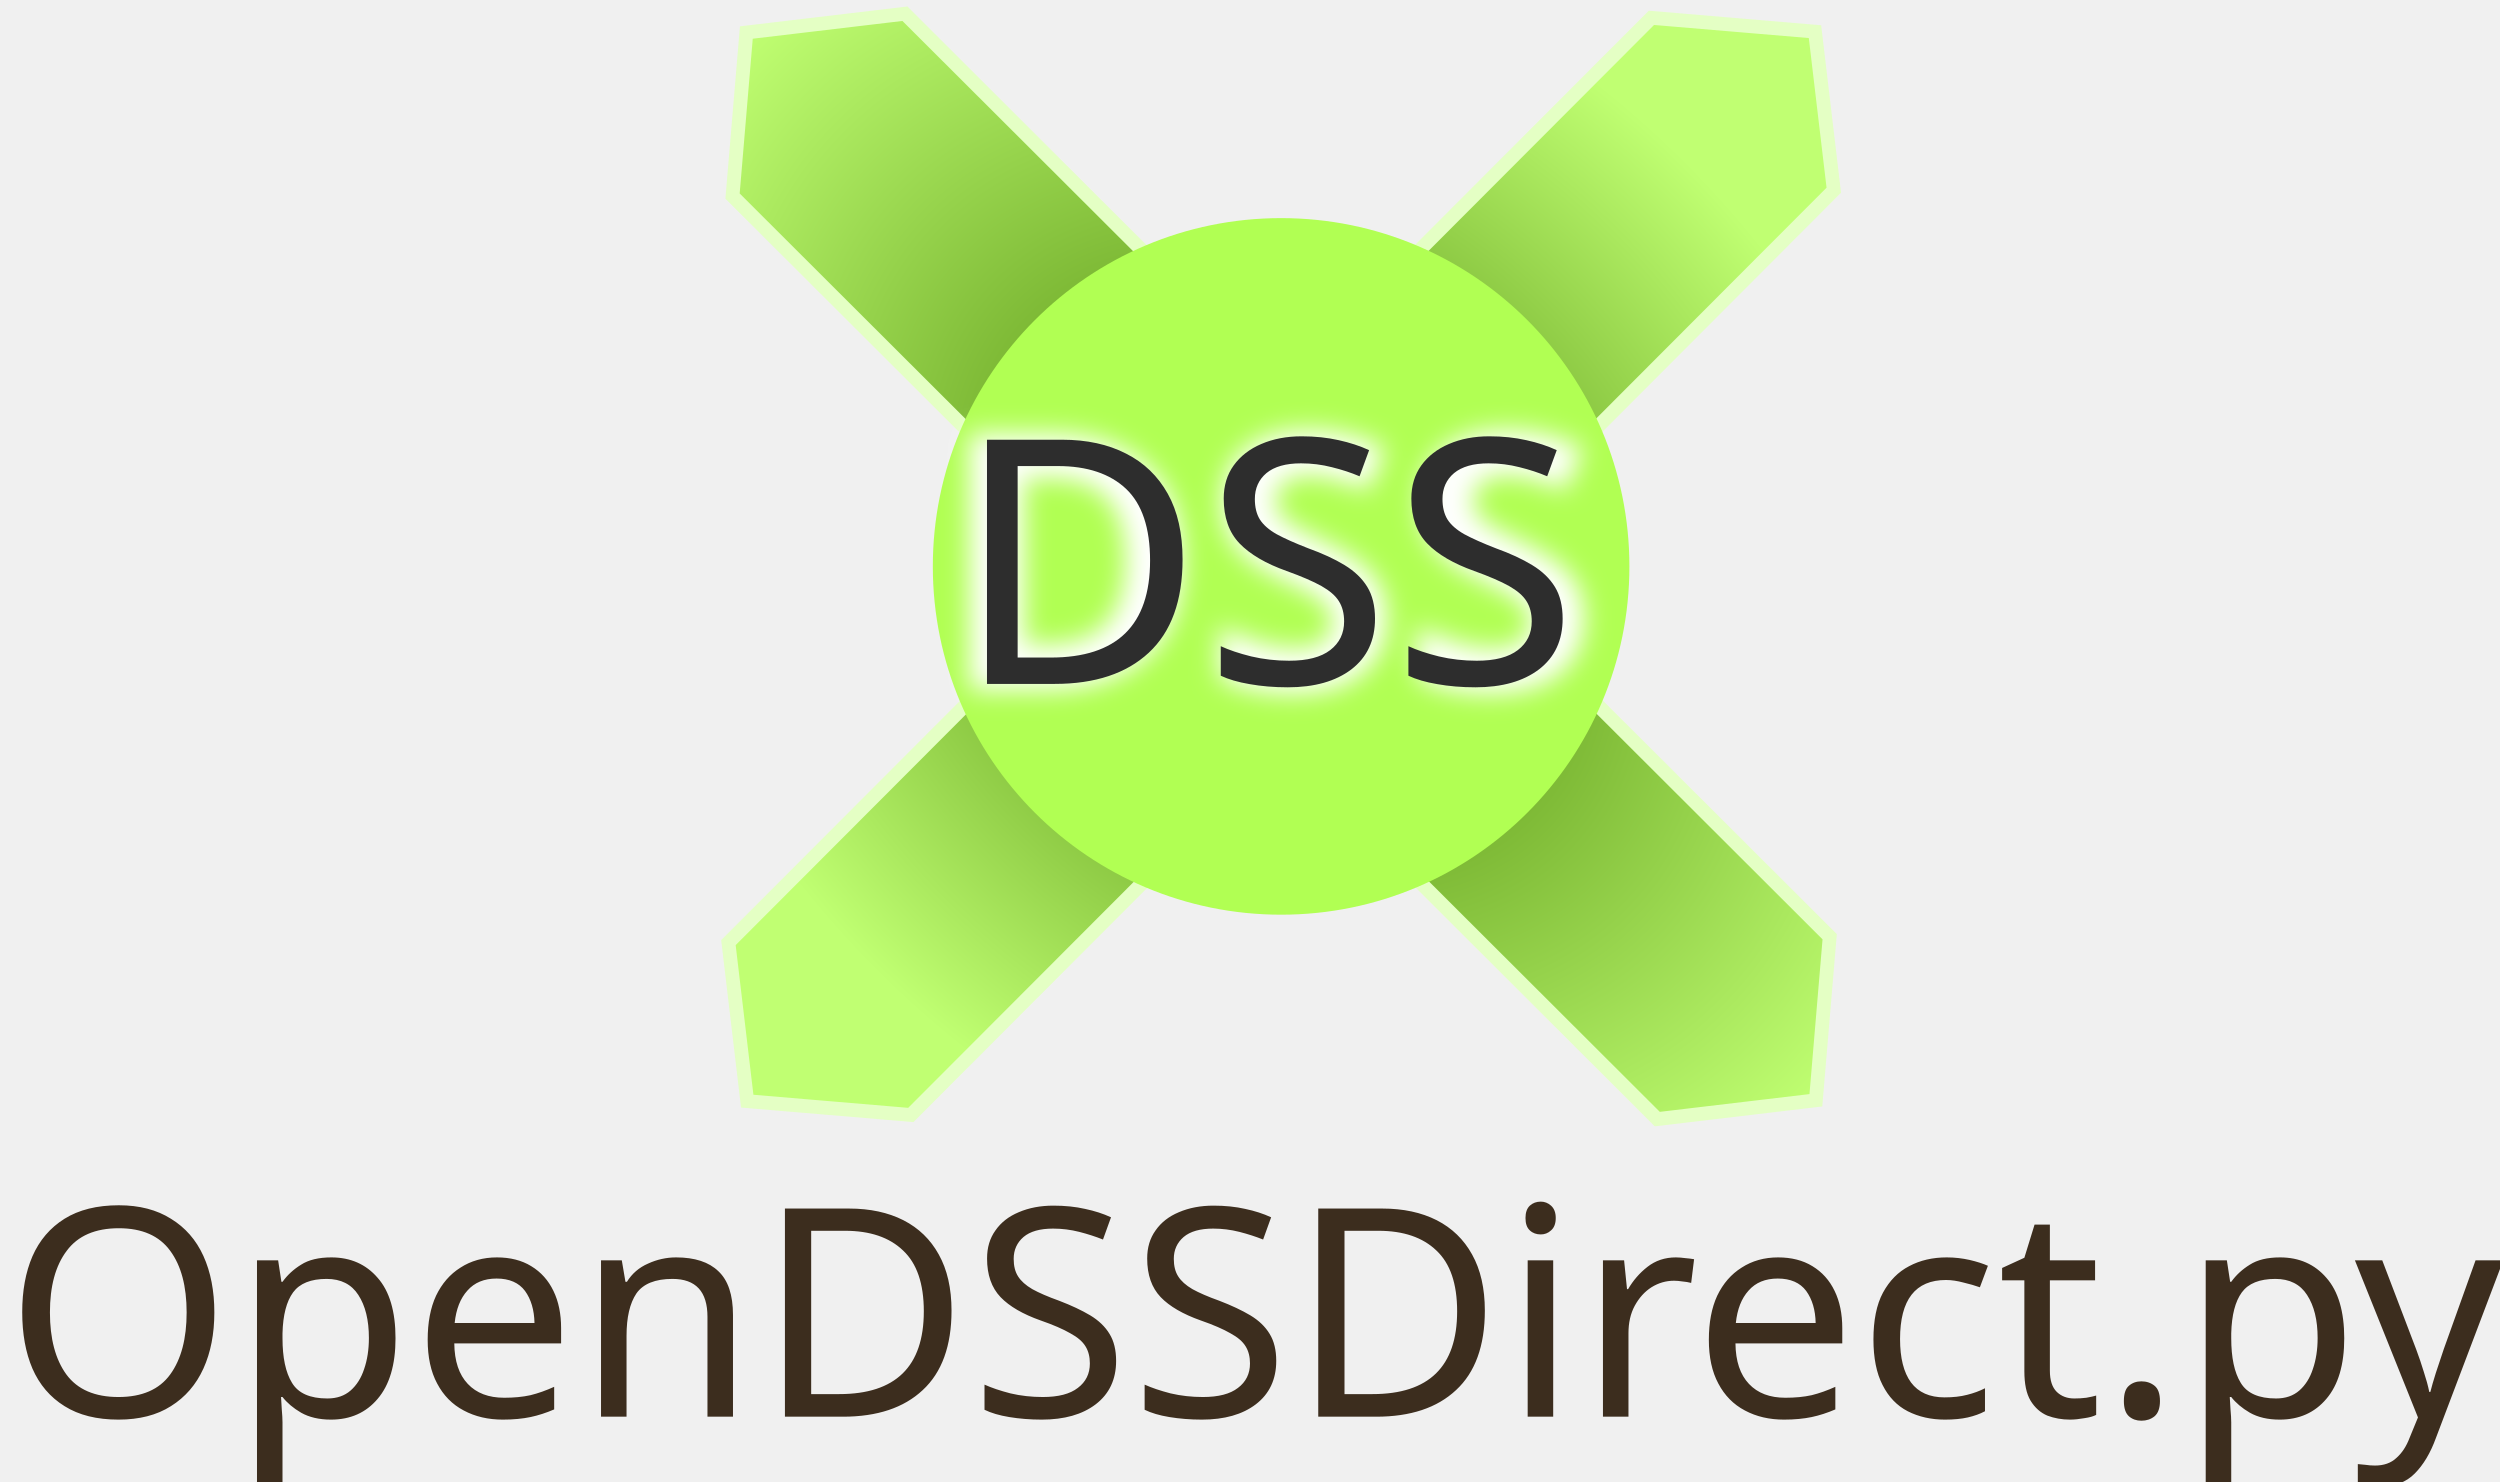
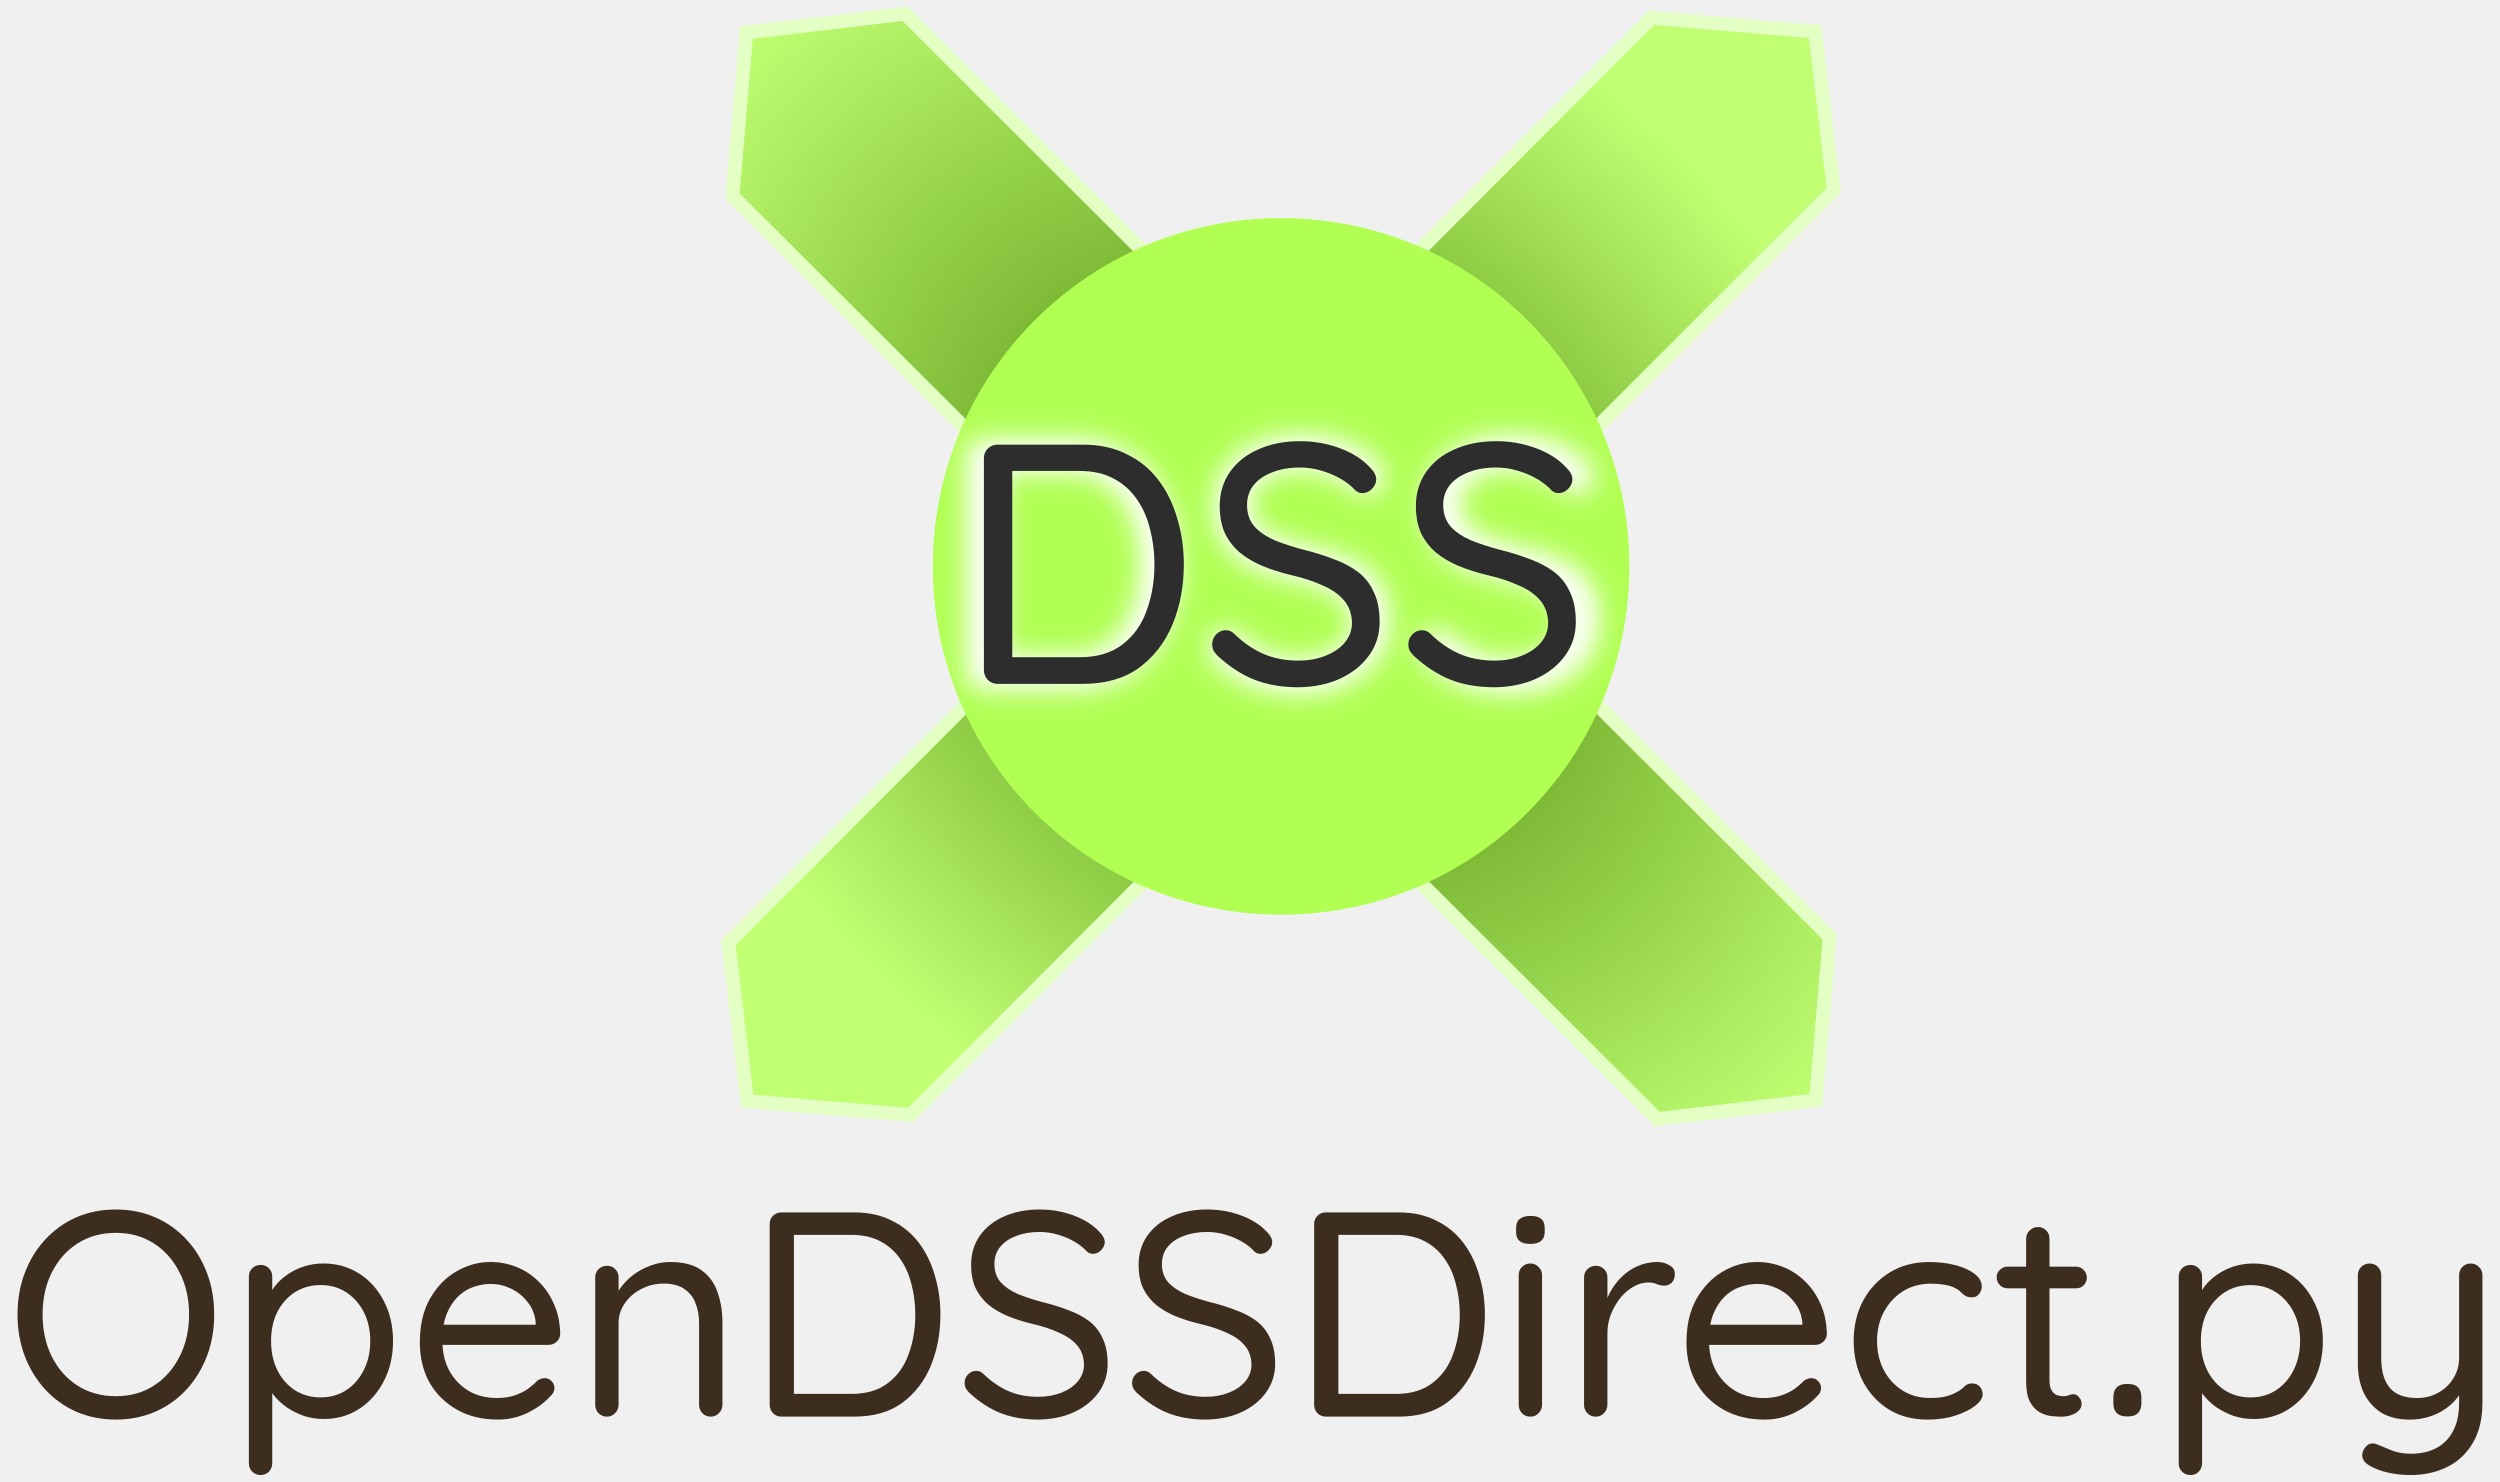
<svg xmlns="http://www.w3.org/2000/svg" xmlns:xlink="http://www.w3.org/1999/xlink" width="405" height="240" viewBox="0 0 107.156 63.5" version="1.1" id="svg8" xml:space="preserve">
  <defs id="defs2">
+     <rect x="82.864" y="118.643" width="68.899" height="48.397" id="rect1272" />
+     <marker style="overflow:visible" id="Arrow2Mstart" refX="0" refY="0" orient="auto">
+       <path transform="scale(0.6)" d="M 8.719,4.034 -2.207,0.016 8.719,-4.002 c -1.745,2.372 -1.735,5.617 -6e-7,8.035 z" style="fill-rule:evenodd;stroke-width:0.625;stroke-linejoin:round" id="path4034" />
+     </marker>
+     <marker style="overflow:visible" id="Arrow2Mend" refX="0" refY="0" orient="auto">
+       <path transform="scale(-0.6)" d="M 8.719,4.034 -2.207,0.016 8.719,-4.002 c -1.745,2.372 -1.735,5.617 -6e-7,8.035 z" style="fill-rule:evenodd;stroke-width:0.625;stroke-linejoin:round" id="path4037" />
+     </marker>
+     <marker style="overflow:visible" id="Arrow2Mendv" refX="0" refY="0" orient="auto">
+       <path transform="scale(-0.6)" d="M 8.719,4.034 -2.207,0.016 8.719,-4.002 c -1.745,2.372 -1.735,5.617 -6e-7,8.035 z" style="fill:#d1a600;fill-rule:evenodd;stroke:#d1a600;stroke-width:0.625;stroke-linejoin:round" id="path5447" />
+     </marker>
+     <marker style="overflow:visible" id="marker5476" refX="0" refY="0" orient="auto">
+       <path transform="scale(-0.6)" d="M 8.719,4.034 -2.207,0.016 8.719,-4.002 c -1.745,2.372 -1.735,5.617 -6e-7,8.035 z" style="fill:#d1a600;fill-rule:evenodd;stroke:#d1a600;stroke-width:0.625;stroke-linejoin:round" id="path5474" />
+     </marker>
+     <marker style="overflow:visible" id="marker5480" refX="0" refY="0" orient="auto">
+       <path transform="scale(-0.6)" d="M 8.719,4.034 -2.207,0.016 8.719,-4.002 c -1.745,2.372 -1.735,5.617 -6e-7,8.035 z" style="fill:#d1a600;fill-rule:evenodd;stroke:#d1a600;stroke-width:0.625;stroke-linejoin:round" id="path5478" />
+     </marker>
+     <marker style="overflow:visible" id="marker5484" refX="0" refY="0" orient="auto">
+       <path transform="scale(0.6)" d="M 8.719,4.034 -2.207,0.016 8.719,-4.002 c -1.745,2.372 -1.735,5.617 -6e-7,8.035 z" style="fill-rule:evenodd;stroke-width:0.625;stroke-linejoin:round" id="path5482" />
+     </marker>
+     <marker style="overflow:visible" id="marker5488" refX="0" refY="0" orient="auto">
+       <path transform="scale(-0.6)" d="M 8.719,4.034 -2.207,0.016 8.719,-4.002 c -1.745,2.372 -1.735,5.617 -6e-7,8.035 z" style="fill-rule:evenodd;stroke-width:0.625;stroke-linejoin:round" id="path5486" />
+     </marker>
+     <marker style="overflow:visible" id="marker5492" refX="0" refY="0" orient="auto">
+       <path transform="scale(0.6)" d="M 8.719,4.034 -2.207,0.016 8.719,-4.002 c -1.745,2.372 -1.735,5.617 -6e-7,8.035 z" style="fill-rule:evenodd;stroke-width:0.625;stroke-linejoin:round" id="path5490" />
+     </marker>
+     <marker style="overflow:visible" id="marker5496" refX="0" refY="0" orient="auto">
+       <path transform="scale(-0.6)" d="M 8.719,4.034 -2.207,0.016 8.719,-4.002 c -1.745,2.372 -1.735,5.617 -6e-7,8.035 z" style="fill-rule:evenodd;stroke-width:0.625;stroke-linejoin:round" id="path5494" />
+     </marker>
    <radialGradient xlink:href="#linearGradient1793" id="radialGradient2136" gradientUnits="userSpaceOnUse" gradientTransform="matrix(0.5017868,0.5009626,-0.3800774,0.380703,282.9429,-213.4537)" cx="-131.185" cy="67.3" fx="-131.185" fy="67.3" r="73.307" />
    <linearGradient id="linearGradient1793">
      <stop style="stop-color:#467f03;stop-opacity:1" offset="0" id="stop1789" />
      <stop style="stop-color:#c0ff72;stop-opacity:1" offset="1" id="stop1791" />
    </linearGradient>
    <filter style="color-interpolation-filters:sRGB" id="filter1701" x="-0.049" width="1.098" y="-0.119" height="1.239">
      <feGaussianBlur stdDeviation="1.319" id="feGaussianBlur1703" />
    </filter>
+     <rect x="82.864" y="118.643" width="66.817" height="50.264" id="rect1317" />
+     <rect x="82.864" y="118.643" width="66.817" height="50.264" id="rect1078" />
+     <linearGradient id="linearGradient2795">
+       <stop style="stop-color:#b8b8b8;stop-opacity:0.498;" offset="0" id="stop2797" />
+       <stop style="stop-color:#7f7f7f;stop-opacity:0;" offset="1" id="stop2799" />
+     </linearGradient>
+     <linearGradient id="linearGradient2787">
+       <stop style="stop-color:#7f7f7f;stop-opacity:0.5;" offset="0" id="stop2789" />
+       <stop style="stop-color:#7f7f7f;stop-opacity:0;" offset="1" id="stop2791" />
+     </linearGradient>
+     <linearGradient id="linearGradient3676">
+       <stop style="stop-color:#b2b2b2;stop-opacity:0.5;" offset="0" id="stop3678" />
+       <stop style="stop-color:#b3b3b3;stop-opacity:0;" offset="1" id="stop3680" />
+     </linearGradient>
+     <linearGradient id="linearGradient3236">
+       <stop style="stop-color:#f4f4f4;stop-opacity:1" offset="0" id="stop3244" />
+       <stop style="stop-color:white;stop-opacity:1" offset="1" id="stop3240" />
+     </linearGradient>
+     <linearGradient id="linearGradient4671">
+       <stop style="stop-color:#ffd43b;stop-opacity:1;" offset="0" id="stop4673" />
+       <stop style="stop-color:#ffe873;stop-opacity:1" offset="1" id="stop4675" />
+     </linearGradient>
+     <linearGradient id="linearGradient4689">
+       <stop style="stop-color:#5a9fd4;stop-opacity:1;" offset="0" id="stop4691" />
+       <stop style="stop-color:#306998;stop-opacity:1;" offset="1" id="stop4693" />
+     </linearGradient>
+     <linearGradient x1="224.24" y1="144.757" x2="-65.309" y2="144.757" id="linearGradient2987" xlink:href="#linearGradient4671" gradientUnits="userSpaceOnUse" gradientTransform="translate(100.2702,99.61116)" />
+     <linearGradient x1="172.942" y1="77.476" x2="26.67" y2="76.313" id="linearGradient2990" xlink:href="#linearGradient4689" gradientUnits="userSpaceOnUse" gradientTransform="translate(100.2702,99.61116)" />
+     <linearGradient xlink:href="#linearGradient4671" id="linearGradient2255" gradientUnits="userSpaceOnUse" gradientTransform="matrix(0.562541,0,0,0.567972,-11.5974,-7.60954)" x1="224.24" y1="144.757" x2="-65.309" y2="144.757" />
+     <linearGradient xlink:href="#linearGradient4689" id="linearGradient2258" gradientUnits="userSpaceOnUse" gradientTransform="matrix(0.562541,0,0,0.567972,-11.5974,-7.60954)" x1="172.942" y1="76.176" x2="26.67" y2="76.313" />
+     <radialGradient xlink:href="#linearGradient2795" id="radialGradient2801" cx="61.519" cy="132.286" fx="61.519" fy="132.286" r="29.037" gradientTransform="matrix(1,0,0,0.177966,0,108.7434)" gradientUnits="userSpaceOnUse" />
  </defs>
  <g id="layer1" transform="translate(-138.9197,262.9696)">
    <g id="g2" transform="translate(0.7510911,0.2771843)">
      <text xml:space="preserve" style="font-style:normal;font-weight:normal;font-size:4.223px;line-height:125%;font-family:sans-serif;letter-spacing:0px;word-spacing:0px;fill:#000000;fill-opacity:1;stroke:none;stroke-width:0.477px;stroke-linecap:butt;stroke-linejoin:miter;stroke-opacity:1" x="114.931" y="124.487" id="text4519">
        <tspan x="114.931" y="124.487" style="font-style:normal;font-variant:normal;font-weight:normal;font-stretch:normal;font-family:'DejaVu Sans';-inkscape-font-specification:'DejaVu Sans';text-align:center;letter-spacing:-0.002px;word-spacing:-0.001px;text-anchor:middle;fill:#000000;fill-opacity:1;stroke-width:0.477px" id="tspan1228" />
      </text>
      <flowRoot transform="matrix(0.2645833,0,0,0.2645833,-20.91394,-38.58916)" xml:space="preserve" id="flowRoot5367" style="font-style:normal;font-weight:normal;font-size:40px;line-height:25px;font-family:sans-serif;letter-spacing:0px;word-spacing:0px;fill:#000000;fill-opacity:1;stroke:none;stroke-width:1px;stroke-linecap:butt;stroke-linejoin:miter;stroke-opacity:1">
        <flowRegion id="flowRegion5369">
          <rect id="rect5371" width="1177.333" height="751.048" x="-50.003" y="-77.725" />
        </flowRegion>
        <flowPara id="flowPara5373" />
      </flowRoot>
-       <text xml:space="preserve" style="font-style:normal;font-variant:normal;font-weight:normal;font-stretch:normal;font-size:12.506px;line-height:1.25;font-family:Montserrat;-inkscape-font-specification:Montserrat;text-align:start;text-anchor:start;fill:#3c2d1e;fill-opacity:1;stroke:none;stroke-width:0.313" x="138.357" y="-218.232" id="text1360">
-         <tspan x="138.357" y="-218.232" style="font-style:normal;font-variant:normal;font-weight:normal;font-stretch:normal;font-family:Quicksand;-inkscape-font-specification:'Quicksand Medium';text-align:start;text-anchor:start;fill:#3c2d1e;fill-opacity:1;stroke-width:0.313" id="tspan1356" />
-         <tspan x="138.357" y="-202.525" style="font-style:normal;font-variant:normal;font-weight:500;font-stretch:normal;font-family:Quicksand;-inkscape-font-specification:'Quicksand Medium';text-align:start;text-anchor:start;fill:#3c2d1e;fill-opacity:1;stroke-width:0.313" id="tspan1358">OpenDSSDirect.py</tspan>
-       </text>
+       <g id="text1360" style="font-size:12.506px;line-height:1.25;font-family:Montserrat;-inkscape-font-specification:Montserrat;fill:#3c2d1e;stroke-width:0.313" aria-label="&#10;OpenDSSDirect.py">
+         <path style="font-family:Quicksand;-inkscape-font-specification:'Quicksand Medium'" d="m 147.349,-206.903 q 0,0.963 -0.313,1.788 -0.313,0.813 -0.875,1.426 -0.563,0.613 -1.338,0.95 -0.775,0.338 -1.688,0.338 -0.925,0 -1.701,-0.338 -0.763,-0.338 -1.326,-0.95 -0.563,-0.613 -0.875,-1.426 -0.313,-0.825 -0.313,-1.788 0,-0.976 0.313,-1.788 0.313,-0.825 0.875,-1.426 0.563,-0.613 1.326,-0.95 0.775,-0.338 1.701,-0.338 0.913,0 1.688,0.338 0.775,0.338 1.338,0.95 0.563,0.6 0.875,1.426 0.313,0.813 0.313,1.788 z m -1.076,0 q 0,-1.026 -0.413,-1.813 -0.4,-0.788 -1.101,-1.238 -0.7,-0.45 -1.626,-0.45 -0.925,0 -1.638,0.45 -0.7,0.45 -1.101,1.238 -0.4,0.788 -0.4,1.813 0,1.013 0.4,1.813 0.4,0.788 1.101,1.238 0.713,0.45 1.638,0.45 0.925,0 1.626,-0.45 0.7,-0.45 1.101,-1.238 0.413,-0.8 0.413,-1.813 z" id="path1" />
+         <path style="font-weight:500;font-family:Quicksand;-inkscape-font-specification:'Quicksand Medium'" d="m 152.026,-209.091 q 0.85,0 1.526,0.425 0.675,0.425 1.063,1.176 0.4,0.75 0.4,1.726 0,0.963 -0.4,1.726 -0.388,0.75 -1.063,1.188 -0.663,0.425 -1.501,0.425 -0.463,0 -0.875,-0.138 -0.4,-0.15 -0.738,-0.375 -0.325,-0.238 -0.55,-0.525 -0.225,-0.3 -0.325,-0.588 l 0.275,-0.175 v 3.689 q 0,0.213 -0.138,0.363 -0.138,0.15 -0.363,0.15 -0.213,0 -0.363,-0.15 -0.138,-0.138 -0.138,-0.363 v -7.992 q 0,-0.213 0.138,-0.35 0.15,-0.15 0.363,-0.15 0.225,0 0.363,0.15 0.138,0.138 0.138,0.35 v 1.113 l -0.188,-0.1 q 0.087,-0.313 0.3,-0.6 0.225,-0.288 0.538,-0.5 0.325,-0.225 0.713,-0.35 0.4,-0.125 0.825,-0.125 z m -0.113,0.925 q -0.625,0 -1.113,0.313 -0.475,0.313 -0.75,0.85 -0.263,0.538 -0.263,1.238 0,0.688 0.263,1.238 0.275,0.55 0.75,0.863 0.488,0.313 1.113,0.313 0.625,0 1.101,-0.313 0.475,-0.313 0.75,-0.863 0.275,-0.55 0.275,-1.238 0,-0.7 -0.275,-1.238 -0.275,-0.538 -0.75,-0.85 -0.475,-0.313 -1.101,-0.313 z m 7.591,5.765 q -1.001,0 -1.751,-0.425 -0.75,-0.425 -1.176,-1.163 -0.413,-0.75 -0.413,-1.726 0,-1.088 0.425,-1.851 0.438,-0.775 1.126,-1.176 0.7,-0.413 1.476,-0.413 0.575,0 1.113,0.213 0.538,0.213 0.95,0.625 0.413,0.4 0.663,0.976 0.25,0.563 0.263,1.263 0,0.2 -0.15,0.338 -0.15,0.138 -0.35,0.138 h -4.94 l -0.225,-0.863 h 4.815 l -0.2,0.175 v -0.275 q -0.05,-0.513 -0.35,-0.875 -0.288,-0.375 -0.713,-0.575 -0.413,-0.2 -0.875,-0.2 -0.375,0 -0.75,0.138 -0.363,0.125 -0.663,0.425 -0.288,0.288 -0.475,0.75 -0.175,0.463 -0.175,1.113 0,0.725 0.288,1.276 0.3,0.55 0.825,0.875 0.525,0.313 1.226,0.313 0.438,0 0.763,-0.113 0.325,-0.113 0.563,-0.275 0.238,-0.175 0.4,-0.35 0.163,-0.113 0.313,-0.113 0.188,0 0.3,0.125 0.125,0.125 0.125,0.3 0,0.213 -0.2,0.375 -0.35,0.388 -0.95,0.688 -0.6,0.288 -1.276,0.288 z m 7.391,-6.753 q 0.85,0 1.338,0.35 0.488,0.35 0.688,0.938 0.213,0.588 0.213,1.313 v 3.514 q 0,0.213 -0.15,0.363 -0.138,0.15 -0.35,0.15 -0.213,0 -0.363,-0.15 -0.138,-0.15 -0.138,-0.363 v -3.489 q 0,-0.475 -0.15,-0.85 -0.138,-0.388 -0.475,-0.613 -0.325,-0.238 -0.9,-0.238 -0.525,0 -0.963,0.238 -0.438,0.225 -0.7,0.613 -0.263,0.375 -0.263,0.85 v 3.489 q 0,0.213 -0.15,0.363 -0.138,0.15 -0.35,0.15 -0.213,0 -0.363,-0.15 -0.138,-0.15 -0.138,-0.363 v -5.453 q 0,-0.213 0.138,-0.35 0.15,-0.15 0.363,-0.15 0.225,0 0.363,0.15 0.138,0.138 0.138,0.35 v 0.888 l -0.25,0.275 q 0.062,-0.325 0.288,-0.65 0.225,-0.338 0.563,-0.6 0.338,-0.263 0.75,-0.413 0.413,-0.163 0.863,-0.163 z m 7.892,-2.126 q 0.913,0 1.601,0.35 0.7,0.338 1.163,0.95 0.463,0.613 0.688,1.413 0.238,0.788 0.238,1.663 0,1.201 -0.413,2.201 -0.413,0.988 -1.226,1.588 -0.813,0.588 -2.051,0.588 h -3.127 q -0.213,0 -0.363,-0.15 -0.138,-0.15 -0.138,-0.363 v -7.741 q 0,-0.213 0.138,-0.35 0.15,-0.15 0.363,-0.15 z m -0.125,7.779 q 0.963,0 1.563,-0.463 0.613,-0.463 0.888,-1.238 0.288,-0.775 0.288,-1.701 0,-0.675 -0.163,-1.288 -0.15,-0.625 -0.488,-1.101 -0.325,-0.475 -0.85,-0.75 -0.513,-0.275 -1.238,-0.275 h -2.564 l 0.1,-0.1 v 7.041 l -0.075,-0.125 z m 8.029,1.101 q -0.925,0 -1.626,-0.275 -0.7,-0.275 -1.351,-0.875 -0.087,-0.087 -0.15,-0.188 -0.05,-0.113 -0.05,-0.238 0,-0.2 0.138,-0.35 0.15,-0.163 0.363,-0.163 0.175,0 0.313,0.138 0.488,0.475 1.051,0.725 0.575,0.25 1.288,0.25 0.55,0 0.988,-0.175 0.45,-0.175 0.713,-0.488 0.263,-0.313 0.263,-0.725 -0.013,-0.5 -0.3,-0.825 -0.275,-0.325 -0.775,-0.538 -0.488,-0.225 -1.138,-0.375 -0.575,-0.138 -1.063,-0.338 -0.475,-0.2 -0.825,-0.488 -0.35,-0.3 -0.55,-0.713 -0.188,-0.425 -0.188,-0.988 0,-0.713 0.375,-1.251 0.375,-0.538 1.038,-0.825 0.663,-0.3 1.526,-0.3 0.763,0 1.438,0.25 0.688,0.25 1.101,0.688 0.25,0.238 0.25,0.463 0,0.188 -0.163,0.35 -0.15,0.15 -0.35,0.15 -0.138,0 -0.25,-0.1 -0.213,-0.238 -0.538,-0.425 -0.325,-0.188 -0.713,-0.3 -0.388,-0.113 -0.775,-0.113 -0.575,0 -1.013,0.175 -0.438,0.163 -0.688,0.475 -0.238,0.3 -0.238,0.725 0,0.475 0.275,0.788 0.275,0.3 0.738,0.5 0.463,0.188 1.026,0.338 0.613,0.15 1.126,0.35 0.525,0.188 0.9,0.475 0.375,0.288 0.575,0.738 0.213,0.438 0.213,1.088 0,0.688 -0.388,1.226 -0.388,0.538 -1.063,0.85 -0.663,0.3 -1.501,0.313 z m 7.179,0 q -0.925,0 -1.626,-0.275 -0.7,-0.275 -1.351,-0.875 -0.087,-0.087 -0.15,-0.188 -0.05,-0.113 -0.05,-0.238 0,-0.2 0.138,-0.35 0.15,-0.163 0.363,-0.163 0.175,0 0.313,0.138 0.488,0.475 1.051,0.725 0.575,0.25 1.288,0.25 0.55,0 0.988,-0.175 0.45,-0.175 0.713,-0.488 0.263,-0.313 0.263,-0.725 -0.013,-0.5 -0.3,-0.825 -0.275,-0.325 -0.775,-0.538 -0.488,-0.225 -1.138,-0.375 -0.575,-0.138 -1.063,-0.338 -0.475,-0.2 -0.825,-0.488 -0.35,-0.3 -0.55,-0.713 -0.188,-0.425 -0.188,-0.988 0,-0.713 0.375,-1.251 0.375,-0.538 1.038,-0.825 0.663,-0.3 1.526,-0.3 0.763,0 1.438,0.25 0.688,0.25 1.101,0.688 0.25,0.238 0.25,0.463 0,0.188 -0.163,0.35 -0.15,0.15 -0.35,0.15 -0.138,0 -0.25,-0.1 -0.213,-0.238 -0.538,-0.425 -0.325,-0.188 -0.713,-0.3 -0.388,-0.113 -0.775,-0.113 -0.575,0 -1.013,0.175 -0.438,0.163 -0.688,0.475 -0.238,0.3 -0.238,0.725 0,0.475 0.275,0.788 0.275,0.3 0.738,0.5 0.463,0.188 1.026,0.338 0.613,0.15 1.126,0.35 0.525,0.188 0.9,0.475 0.375,0.288 0.575,0.738 0.213,0.438 0.213,1.088 0,0.688 -0.388,1.226 -0.388,0.538 -1.063,0.85 -0.663,0.3 -1.501,0.313 z m 8.254,-8.88 q 0.913,0 1.601,0.35 0.7,0.338 1.163,0.95 0.463,0.613 0.688,1.413 0.238,0.788 0.238,1.663 0,1.201 -0.413,2.201 -0.413,0.988 -1.226,1.588 -0.813,0.588 -2.051,0.588 h -3.127 q -0.213,0 -0.363,-0.15 -0.138,-0.15 -0.138,-0.363 v -7.741 q 0,-0.213 0.138,-0.35 0.15,-0.15 0.363,-0.15 z m -0.125,7.779 q 0.963,0 1.563,-0.463 0.613,-0.463 0.888,-1.238 0.288,-0.775 0.288,-1.701 0,-0.675 -0.163,-1.288 -0.15,-0.625 -0.488,-1.101 -0.325,-0.475 -0.85,-0.75 -0.513,-0.275 -1.238,-0.275 h -2.564 l 0.1,-0.1 v 7.041 l -0.075,-0.125 z m 6.266,0.463 q 0,0.213 -0.15,0.363 -0.138,0.15 -0.35,0.15 -0.225,0 -0.363,-0.15 -0.138,-0.15 -0.138,-0.363 v -5.553 q 0,-0.213 0.138,-0.35 0.15,-0.15 0.363,-0.15 0.213,0 0.35,0.15 0.15,0.138 0.15,0.35 z m -0.5,-6.891 q -0.313,0 -0.463,-0.125 -0.15,-0.125 -0.15,-0.388 v -0.175 q 0,-0.263 0.163,-0.388 0.163,-0.125 0.463,-0.125 0.3,0 0.45,0.125 0.15,0.125 0.15,0.388 v 0.175 q 0,0.263 -0.163,0.388 -0.15,0.125 -0.45,0.125 z m 2.801,7.404 q -0.213,0 -0.363,-0.15 -0.138,-0.15 -0.138,-0.363 v -5.453 q 0,-0.213 0.138,-0.35 0.15,-0.15 0.363,-0.15 0.225,0 0.363,0.15 0.138,0.138 0.138,0.35 v 1.651 l -0.15,-0.263 q 0.075,-0.388 0.263,-0.75 0.2,-0.375 0.5,-0.663 0.3,-0.3 0.688,-0.463 0.388,-0.175 0.85,-0.175 0.275,0 0.5,0.138 0.238,0.125 0.238,0.363 0,0.263 -0.138,0.388 -0.138,0.125 -0.313,0.125 -0.163,0 -0.313,-0.062 -0.15,-0.075 -0.375,-0.075 -0.313,0 -0.625,0.175 -0.3,0.163 -0.563,0.475 -0.25,0.313 -0.413,0.713 -0.15,0.388 -0.15,0.838 v 3.039 q 0,0.213 -0.15,0.363 -0.138,0.15 -0.35,0.15 z m 7.229,0.125 q -1.001,0 -1.751,-0.425 -0.75,-0.425 -1.176,-1.163 -0.413,-0.75 -0.413,-1.726 0,-1.088 0.425,-1.851 0.438,-0.775 1.126,-1.176 0.7,-0.413 1.476,-0.413 0.575,0 1.113,0.213 0.538,0.213 0.95,0.625 0.413,0.4 0.663,0.976 0.25,0.563 0.263,1.263 0,0.2 -0.15,0.338 -0.15,0.138 -0.35,0.138 h -4.94 l -0.225,-0.863 h 4.815 l -0.2,0.175 v -0.275 q -0.05,-0.513 -0.35,-0.875 -0.288,-0.375 -0.713,-0.575 -0.413,-0.2 -0.875,-0.2 -0.375,0 -0.75,0.138 -0.363,0.125 -0.663,0.425 -0.288,0.288 -0.475,0.75 -0.175,0.463 -0.175,1.113 0,0.725 0.288,1.276 0.3,0.55 0.825,0.875 0.525,0.313 1.226,0.313 0.438,0 0.763,-0.113 0.325,-0.113 0.563,-0.275 0.238,-0.175 0.4,-0.35 0.163,-0.113 0.313,-0.113 0.188,0 0.3,0.125 0.125,0.125 0.125,0.3 0,0.213 -0.2,0.375 -0.35,0.388 -0.95,0.688 -0.6,0.288 -1.276,0.288 z m 7.054,-6.753 q 0.638,0 1.151,0.138 0.513,0.138 0.813,0.375 0.3,0.238 0.3,0.538 0,0.163 -0.113,0.313 -0.113,0.15 -0.3,0.15 -0.175,0 -0.288,-0.062 -0.1,-0.062 -0.2,-0.163 -0.087,-0.1 -0.25,-0.175 -0.15,-0.087 -0.438,-0.138 -0.288,-0.05 -0.575,-0.05 -0.688,0 -1.213,0.325 -0.513,0.325 -0.813,0.875 -0.3,0.55 -0.3,1.251 0,0.7 0.288,1.251 0.288,0.55 0.8,0.875 0.513,0.325 1.188,0.325 0.438,0 0.7,-0.075 0.263,-0.075 0.438,-0.175 0.225,-0.125 0.338,-0.25 0.125,-0.125 0.325,-0.125 0.213,0 0.325,0.138 0.125,0.138 0.125,0.338 0,0.225 -0.313,0.475 -0.313,0.25 -0.85,0.425 -0.525,0.175 -1.201,0.175 -0.95,0 -1.663,-0.438 -0.713,-0.45 -1.113,-1.213 -0.388,-0.775 -0.388,-1.726 0,-0.95 0.4,-1.713 0.413,-0.763 1.138,-1.213 0.725,-0.45 1.688,-0.45 z m 3.364,0.2 h 2.939 q 0.2,0 0.325,0.138 0.138,0.138 0.138,0.325 0,0.2 -0.138,0.338 -0.125,0.125 -0.325,0.125 h -2.939 q -0.188,0 -0.325,-0.138 -0.138,-0.138 -0.138,-0.338 0,-0.188 0.138,-0.313 0.138,-0.138 0.325,-0.138 z m 1.313,-1.701 q 0.213,0 0.35,0.15 0.138,0.138 0.138,0.35 v 6.041 q 0,0.3 0.087,0.45 0.087,0.15 0.225,0.213 0.15,0.05 0.288,0.05 0.125,0 0.213,-0.037 0.1,-0.05 0.225,-0.05 0.125,0 0.225,0.125 0.113,0.113 0.113,0.3 0,0.225 -0.263,0.388 -0.263,0.15 -0.588,0.15 -0.175,0 -0.438,-0.025 -0.25,-0.025 -0.5,-0.163 -0.25,-0.138 -0.425,-0.45 -0.163,-0.325 -0.163,-0.9 v -6.091 q 0,-0.213 0.15,-0.35 0.15,-0.15 0.363,-0.15 z m 3.777,8.117 q -0.263,0 -0.413,-0.15 -0.138,-0.15 -0.138,-0.413 v -0.25 q 0,-0.275 0.138,-0.425 0.15,-0.15 0.413,-0.15 h 0.1 q 0.275,0 0.413,0.15 0.138,0.15 0.138,0.425 v 0.25 q 0,0.263 -0.138,0.413 -0.138,0.15 -0.413,0.15 z m 5.44,-6.553 q 0.85,0 1.526,0.425 0.675,0.425 1.063,1.176 0.4,0.75 0.4,1.726 0,0.963 -0.4,1.726 -0.388,0.75 -1.063,1.188 -0.663,0.425 -1.501,0.425 -0.463,0 -0.875,-0.138 -0.4,-0.15 -0.738,-0.375 -0.325,-0.238 -0.55,-0.525 -0.225,-0.3 -0.325,-0.588 l 0.275,-0.175 v 3.689 q 0,0.213 -0.138,0.363 -0.138,0.15 -0.363,0.15 -0.213,0 -0.363,-0.15 -0.138,-0.138 -0.138,-0.363 v -7.992 q 0,-0.213 0.138,-0.35 0.15,-0.15 0.363,-0.15 0.225,0 0.363,0.15 0.138,0.138 0.138,0.35 v 1.113 l -0.188,-0.1 q 0.088,-0.313 0.3,-0.6 0.225,-0.288 0.538,-0.5 0.325,-0.225 0.713,-0.35 0.4,-0.125 0.825,-0.125 z m -0.113,0.925 q -0.625,0 -1.113,0.313 -0.475,0.313 -0.75,0.85 -0.263,0.538 -0.263,1.238 0,0.688 0.263,1.238 0.275,0.55 0.75,0.863 0.488,0.313 1.113,0.313 0.625,0 1.101,-0.313 0.475,-0.313 0.75,-0.863 0.275,-0.55 0.275,-1.238 0,-0.7 -0.275,-1.238 -0.275,-0.538 -0.75,-0.85 -0.475,-0.313 -1.101,-0.313 z m 9.442,-0.925 q 0.213,0 0.35,0.15 0.15,0.138 0.15,0.35 v 5.453 q 0,1.051 -0.413,1.738 -0.413,0.7 -1.113,1.038 -0.688,0.338 -1.563,0.338 -0.488,0 -0.938,-0.1 -0.45,-0.1 -0.738,-0.263 -0.238,-0.113 -0.338,-0.288 -0.087,-0.163 -0.025,-0.35 0.087,-0.225 0.25,-0.313 0.175,-0.087 0.363,0 0.2,0.088 0.575,0.238 0.388,0.163 0.863,0.163 0.65,0 1.113,-0.25 0.463,-0.25 0.713,-0.738 0.25,-0.475 0.25,-1.188 v -0.888 l 0.15,0.313 q -0.2,0.388 -0.538,0.675 -0.338,0.288 -0.775,0.45 -0.438,0.163 -0.963,0.163 -0.713,0 -1.213,-0.3 -0.488,-0.313 -0.75,-0.85 -0.25,-0.55 -0.25,-1.263 v -3.777 q 0,-0.213 0.138,-0.35 0.15,-0.15 0.363,-0.15 0.225,0 0.363,0.15 0.138,0.138 0.138,0.35 v 3.552 q 0,0.85 0.375,1.288 0.375,0.425 1.163,0.425 0.5,0 0.9,-0.225 0.413,-0.225 0.65,-0.613 0.25,-0.4 0.25,-0.875 v -3.552 q 0,-0.213 0.138,-0.35 0.138,-0.15 0.363,-0.15 z" id="path2" />
+       </g>
      <g id="g1" transform="matrix(0.6231184,0,0,0.6231184,73.72984,-80.97699)">
        <path id="path2146" style="fill:url(#radialGradient2136);fill-opacity:1;stroke:#e4ffc4;stroke-width:0.949;stroke-miterlimit:4;stroke-dasharray:none;stroke-opacity:1" d="m 165.66,-291.569 -10.908,1.294 -0.95,11.251 25.533,25.485 -25.816,25.865 1.294,10.907 11.251,0.951 25.485,-25.533 25.865,25.816 10.908,-1.294 0.95,-11.251 -25.533,-25.485 25.816,-25.865 -1.294,-10.907 -11.251,-0.951 -25.485,25.533 z" />
        <circle style="fill:#b1ff53;fill-opacity:1;stroke-width:0.131" id="circle2148" cx="191.537" cy="-253.551" r="23.958" />
-         <text xml:space="preserve" style="font-style:normal;font-variant:normal;font-weight:normal;font-stretch:normal;font-size:36.838px;line-height:1.25;font-family:Montserrat;-inkscape-font-specification:Montserrat;fill:#ffffff;fill-opacity:1;stroke:none;stroke-width:0.921;filter:url(#filter1701)" x="-30.742" y="80.414" id="text2152" transform="matrix(0.6700822,0,0,0.6700822,188.4917,-298.9435)">
-           <tspan id="tspan2150" x="-30.742" y="80.414" style="font-style:normal;font-variant:normal;font-weight:600;font-stretch:normal;font-family:Quicksand;-inkscape-font-specification:'Quicksand Semi-Bold';fill:#ffffff;fill-opacity:1;stroke-width:0.921">DSS</tspan>
-         </text>
-         <text xml:space="preserve" style="font-style:normal;font-variant:normal;font-weight:normal;font-stretch:normal;font-size:23.509px;line-height:1.25;font-family:Montserrat;-inkscape-font-specification:Montserrat;fill:#2d2d2d;fill-opacity:1;stroke:none;stroke-width:0.588" x="169.024" y="-245.471" id="text2156">
-           <tspan id="tspan2154" x="169.024" y="-245.471" style="font-style:normal;font-variant:normal;font-weight:500;font-stretch:normal;font-family:Quicksand;-inkscape-font-specification:'Quicksand Medium';fill:#2d2d2d;fill-opacity:1;stroke-width:0.588">DSS</tspan>
-         </text>
+         <path style="font-weight:600;font-size:36.838px;line-height:1.25;font-family:Quicksand;-inkscape-font-specification:'Quicksand Semi-Bold';fill:#ffffff;stroke-width:0.921;filter:url(#filter1701)" d="m -16.891,54.628 q 2.689,0 4.752,1.031 2.063,0.995 3.426,2.8 1.4,1.768 2.1,4.126 0.7,2.321 0.7,4.936 0,3.573 -1.252,6.52 -1.252,2.91 -3.684,4.642 -2.431,1.731 -6.041,1.731 h -8.989 q -0.774,0 -1.326,-0.516 -0.553,-0.553 -0.553,-1.363 V 56.506 q 0,-0.81 0.553,-1.326 0.553,-0.553 1.326,-0.553 z m -0.368,22.25 q 2.616,0 4.236,-1.289 1.621,-1.289 2.358,-3.389 0.774,-2.137 0.774,-4.678 0,-1.879 -0.442,-3.536 -0.405,-1.695 -1.326,-2.984 -0.884,-1.326 -2.284,-2.063 -1.363,-0.774 -3.315,-0.774 h -6.962 l 0.332,-0.332 v 19.414 l -0.221,-0.368 z m 23.797,3.905 q -2.652,0 -4.715,-0.737 -2.063,-0.737 -3.942,-2.431 -0.405,-0.295 -0.626,-0.7 -0.184,-0.442 -0.184,-0.884 0,-0.7 0.516,-1.252 0.516,-0.553 1.289,-0.553 0.589,0 1.105,0.405 1.4,1.289 2.91,1.952 1.547,0.663 3.61,0.663 1.474,0 2.689,-0.479 1.252,-0.479 1.989,-1.289 0.737,-0.81 0.737,-1.879 0,-1.326 -0.774,-2.173 Q 10.407,70.542 8.97,69.989 7.57,69.4 5.581,68.995 3.739,68.663 2.265,68.074 0.829,67.484 -0.203,66.6 -1.234,65.679 -1.787,64.427 q -0.553,-1.252 -0.553,-2.91 0,-2.247 1.179,-3.868 1.179,-1.621 3.205,-2.505 2.026,-0.884 4.568,-0.884 2.321,0 4.347,0.737 2.026,0.7 3.279,1.916 0.884,0.774 0.884,1.658 0,0.663 -0.553,1.252 -0.516,0.553 -1.216,0.553 -0.516,0 -0.884,-0.295 -0.589,-0.626 -1.584,-1.105 -0.995,-0.516 -2.137,-0.847 -1.105,-0.332 -2.137,-0.332 -1.658,0 -2.837,0.479 -1.179,0.442 -1.805,1.252 -0.626,0.774 -0.626,1.842 0,1.252 0.7,2.063 0.737,0.81 2.026,1.326 1.289,0.479 2.947,0.884 2.026,0.442 3.61,0.995 1.621,0.553 2.726,1.437 1.105,0.847 1.695,2.137 0.589,1.289 0.589,3.205 0,2.21 -1.252,3.868 -1.252,1.658 -3.315,2.579 -2.026,0.921 -4.531,0.921 z m 21.55,0 q -2.652,0 -4.715,-0.737 -2.063,-0.737 -3.942,-2.431 -0.405,-0.295 -0.626,-0.7 -0.184,-0.442 -0.184,-0.884 0,-0.7 0.516,-1.252 0.516,-0.553 1.289,-0.553 0.589,0 1.105,0.405 1.4,1.289 2.91,1.952 1.547,0.663 3.61,0.663 1.474,0 2.689,-0.479 1.252,-0.479 1.989,-1.289 0.737,-0.81 0.737,-1.879 0,-1.326 -0.774,-2.173 -0.737,-0.884 -2.173,-1.437 -1.4,-0.589 -3.389,-0.995 -1.842,-0.332 -3.315,-0.921 -1.437,-0.589 -2.468,-1.474 -1.031,-0.921 -1.584,-2.173 -0.553,-1.252 -0.553,-2.91 0,-2.247 1.179,-3.868 1.179,-1.621 3.205,-2.505 2.026,-0.884 4.568,-0.884 2.321,0 4.347,0.737 2.026,0.7 3.279,1.916 0.884,0.774 0.884,1.658 0,0.663 -0.553,1.252 -0.516,0.553 -1.216,0.553 -0.516,0 -0.884,-0.295 -0.589,-0.626 -1.584,-1.105 -0.995,-0.516 -2.137,-0.847 -1.105,-0.332 -2.137,-0.332 -1.658,0 -2.837,0.479 -1.179,0.442 -1.805,1.252 -0.626,0.774 -0.626,1.842 0,1.252 0.7,2.063 0.737,0.81 2.026,1.326 1.289,0.479 2.947,0.884 2.026,0.442 3.61,0.995 1.621,0.553 2.726,1.437 1.105,0.847 1.695,2.137 0.589,1.289 0.589,3.205 0,2.21 -1.252,3.868 -1.252,1.658 -3.315,2.579 -2.026,0.921 -4.531,0.921 z" id="text2152" transform="matrix(0.6700822,0,0,0.6700822,188.4917,-298.9435)" aria-label="DSS" />
+         <path style="font-weight:500;font-size:23.509px;line-height:1.25;font-family:Quicksand;-inkscape-font-specification:'Quicksand Medium';fill:#2d2d2d;stroke-width:0.588" d="m 177.91,-261.927 q 1.716,0 3.009,0.658 1.316,0.635 2.186,1.787 0.87,1.152 1.293,2.656 0.447,1.481 0.447,3.127 0,2.257 -0.776,4.137 -0.776,1.857 -2.304,2.986 -1.528,1.105 -3.855,1.105 h -5.877 q -0.4,0 -0.682,-0.282 -0.259,-0.282 -0.259,-0.682 v -14.552 q 0,-0.4 0.259,-0.658 0.282,-0.282 0.682,-0.282 z m -0.235,14.622 q 1.81,0 2.939,-0.87 1.152,-0.87 1.669,-2.327 0.541,-1.458 0.541,-3.197 0,-1.269 -0.306,-2.421 -0.282,-1.175 -0.917,-2.069 -0.611,-0.893 -1.599,-1.411 -0.964,-0.517 -2.327,-0.517 h -4.819 l 0.188,-0.188 v 13.235 l -0.141,-0.235 z m 15.092,2.069 q -1.74,0 -3.056,-0.517 -1.316,-0.517 -2.539,-1.646 -0.165,-0.165 -0.282,-0.353 -0.094,-0.212 -0.094,-0.447 0,-0.376 0.259,-0.658 0.282,-0.306 0.682,-0.306 0.329,0 0.588,0.259 0.917,0.893 1.975,1.363 1.081,0.47 2.421,0.47 1.034,0 1.857,-0.329 0.846,-0.329 1.34,-0.917 0.494,-0.588 0.494,-1.363 -0.024,-0.94 -0.564,-1.552 -0.517,-0.611 -1.458,-1.011 -0.917,-0.423 -2.139,-0.705 -1.081,-0.259 -1.998,-0.635 -0.893,-0.376 -1.552,-0.917 -0.658,-0.564 -1.034,-1.34 -0.353,-0.799 -0.353,-1.857 0,-1.34 0.705,-2.351 0.705,-1.011 1.951,-1.552 1.246,-0.564 2.868,-0.564 1.434,0 2.703,0.47 1.293,0.47 2.069,1.293 0.47,0.447 0.47,0.87 0,0.353 -0.306,0.658 -0.282,0.282 -0.658,0.282 -0.259,0 -0.47,-0.188 -0.4,-0.447 -1.011,-0.799 -0.611,-0.353 -1.34,-0.564 -0.729,-0.212 -1.458,-0.212 -1.081,0 -1.904,0.329 -0.823,0.306 -1.293,0.893 -0.447,0.564 -0.447,1.363 0,0.893 0.517,1.481 0.517,0.564 1.387,0.94 0.87,0.353 1.928,0.635 1.152,0.282 2.116,0.658 0.987,0.353 1.693,0.893 0.705,0.541 1.081,1.387 0.4,0.823 0.4,2.045 0,1.293 -0.729,2.304 -0.729,1.011 -1.998,1.599 -1.246,0.564 -2.821,0.588 z m 13.494,0 q -1.74,0 -3.056,-0.517 -1.316,-0.517 -2.539,-1.646 -0.165,-0.165 -0.282,-0.353 -0.094,-0.212 -0.094,-0.447 0,-0.376 0.259,-0.658 0.282,-0.306 0.682,-0.306 0.329,0 0.588,0.259 0.917,0.893 1.975,1.363 1.081,0.47 2.421,0.47 1.034,0 1.857,-0.329 0.846,-0.329 1.34,-0.917 0.494,-0.588 0.494,-1.363 -0.024,-0.94 -0.564,-1.552 -0.517,-0.611 -1.458,-1.011 -0.917,-0.423 -2.139,-0.705 -1.081,-0.259 -1.998,-0.635 -0.893,-0.376 -1.552,-0.917 -0.658,-0.564 -1.034,-1.34 -0.353,-0.799 -0.353,-1.857 0,-1.34 0.705,-2.351 0.705,-1.011 1.951,-1.552 1.246,-0.564 2.868,-0.564 1.434,0 2.703,0.47 1.293,0.47 2.069,1.293 0.47,0.447 0.47,0.87 0,0.353 -0.306,0.658 -0.282,0.282 -0.658,0.282 -0.259,0 -0.47,-0.188 -0.4,-0.447 -1.011,-0.799 -0.611,-0.353 -1.34,-0.564 -0.729,-0.212 -1.458,-0.212 -1.081,0 -1.904,0.329 -0.823,0.306 -1.293,0.893 -0.447,0.564 -0.447,1.363 0,0.893 0.517,1.481 0.517,0.564 1.387,0.94 0.87,0.353 1.928,0.635 1.152,0.282 2.116,0.658 0.987,0.353 1.693,0.893 0.705,0.541 1.081,1.387 0.4,0.823 0.4,2.045 0,1.293 -0.729,2.304 -0.729,1.011 -1.998,1.599 -1.246,0.564 -2.821,0.588 z" id="text2156" aria-label="DSS" />
      </g>
    </g>
  </g>
  <style type="text/css" id="style1289">
	.st0{fill:#00C7FD;}
</style>
  <style type="text/css" id="style1">
	.st0{fill:#2DBCAF;}
	.st1{fill:#5DC9E1;}
	.st2{fill:#FDDD00;}
	.st3{fill:#CE3262;}
	.st4{fill:#00ACD7;}
	.st5{fill:#FFFFFF;}
</style>
</svg>
